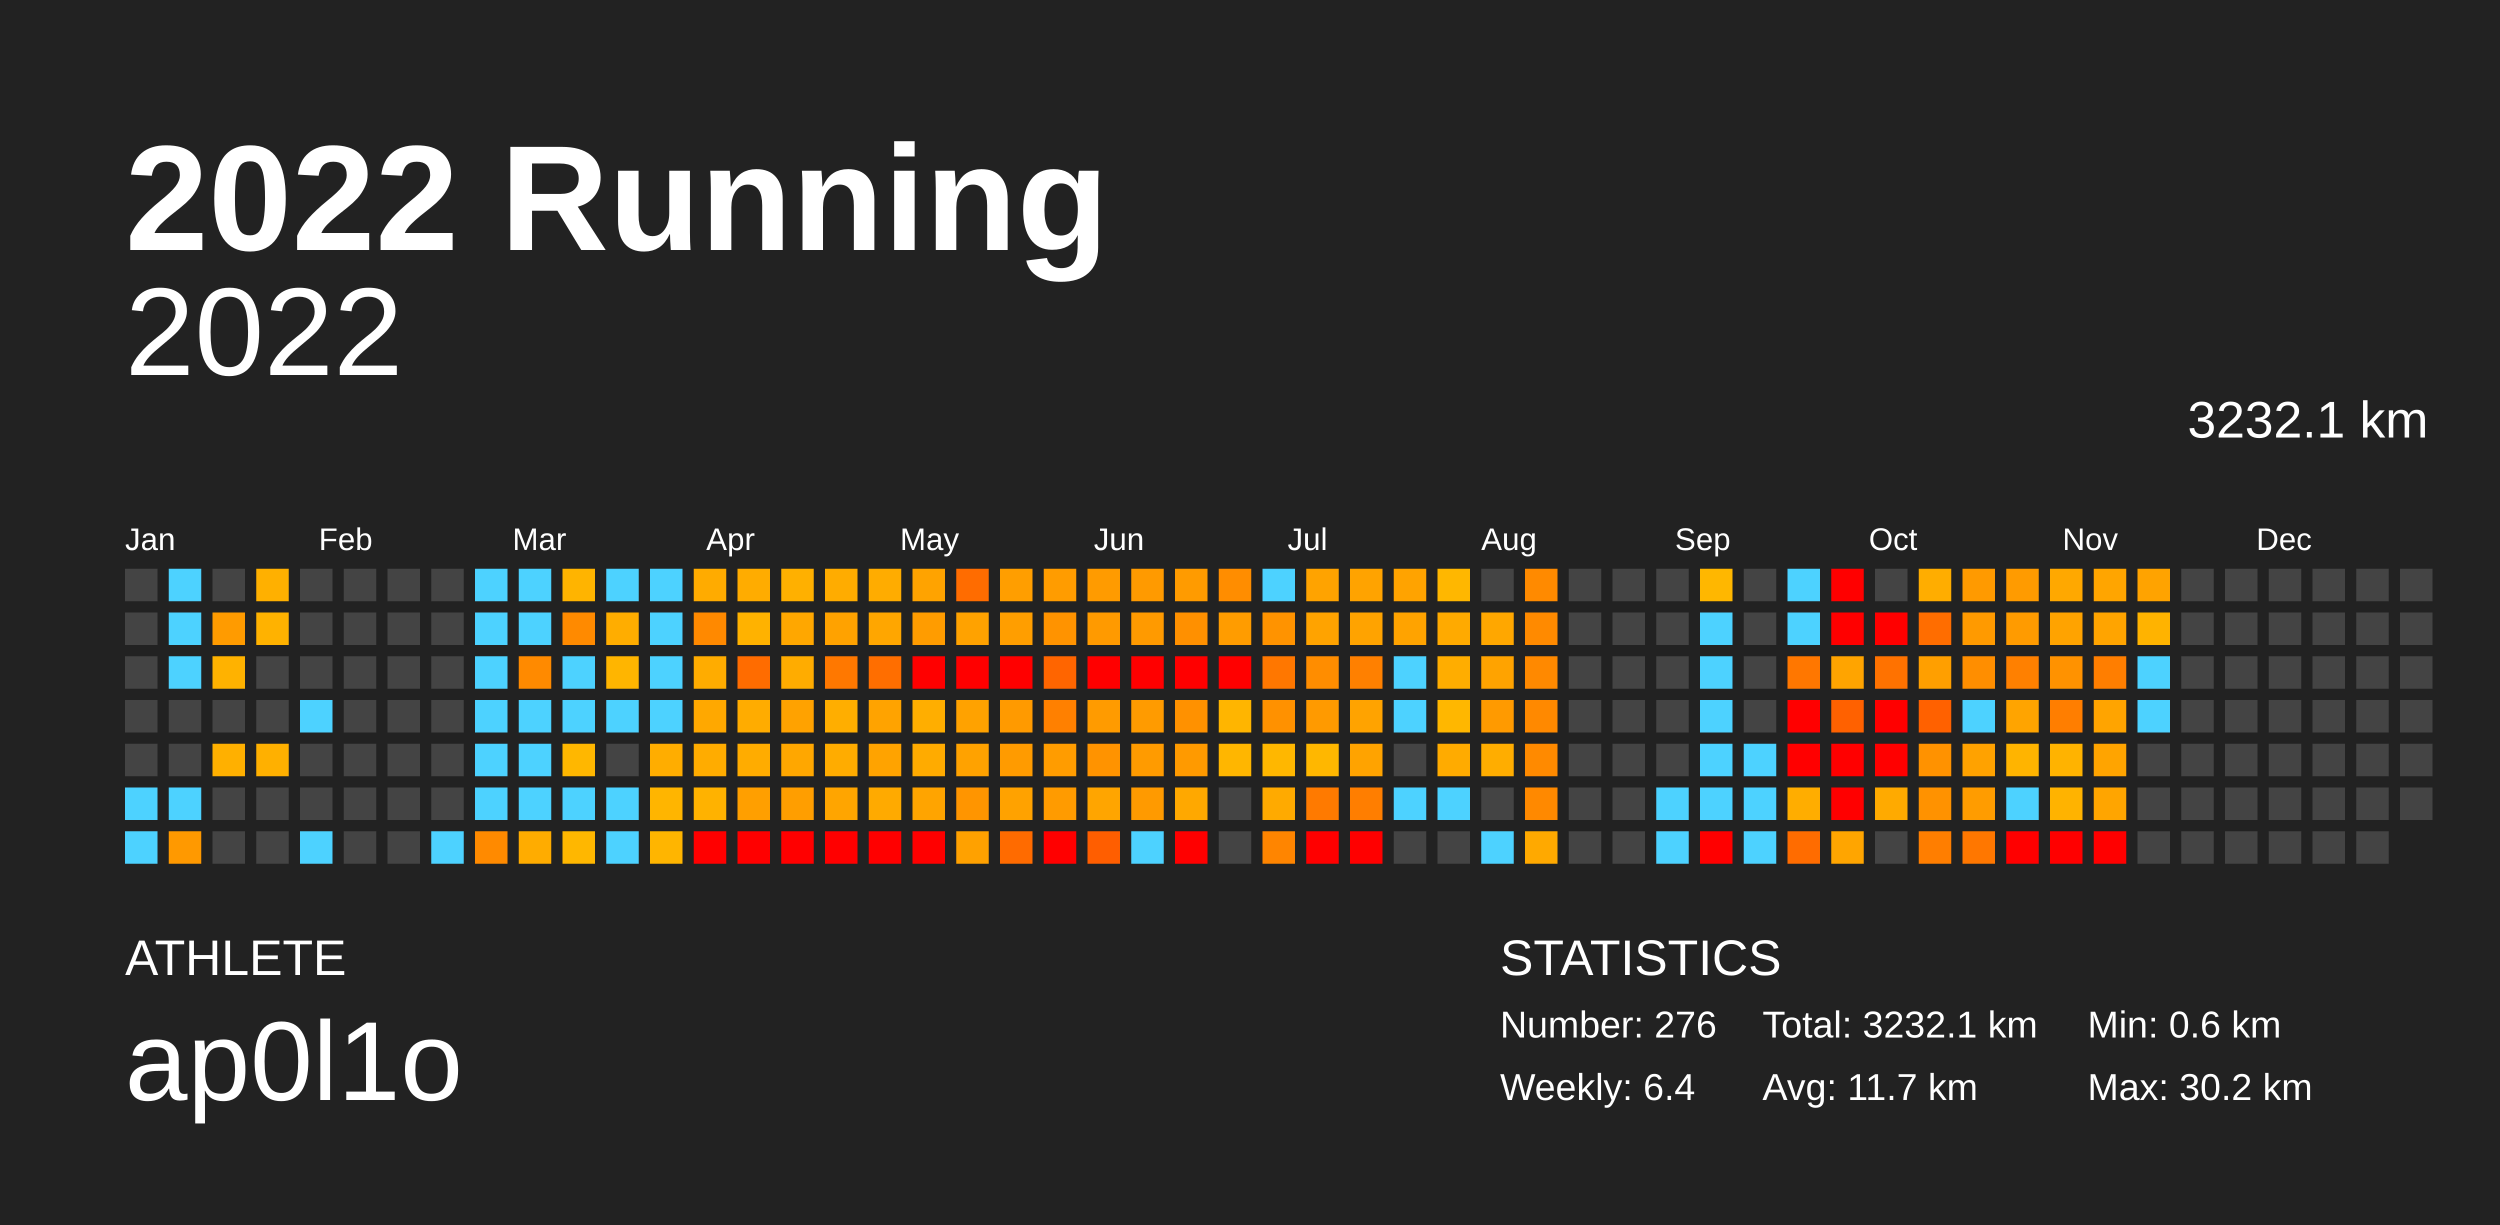
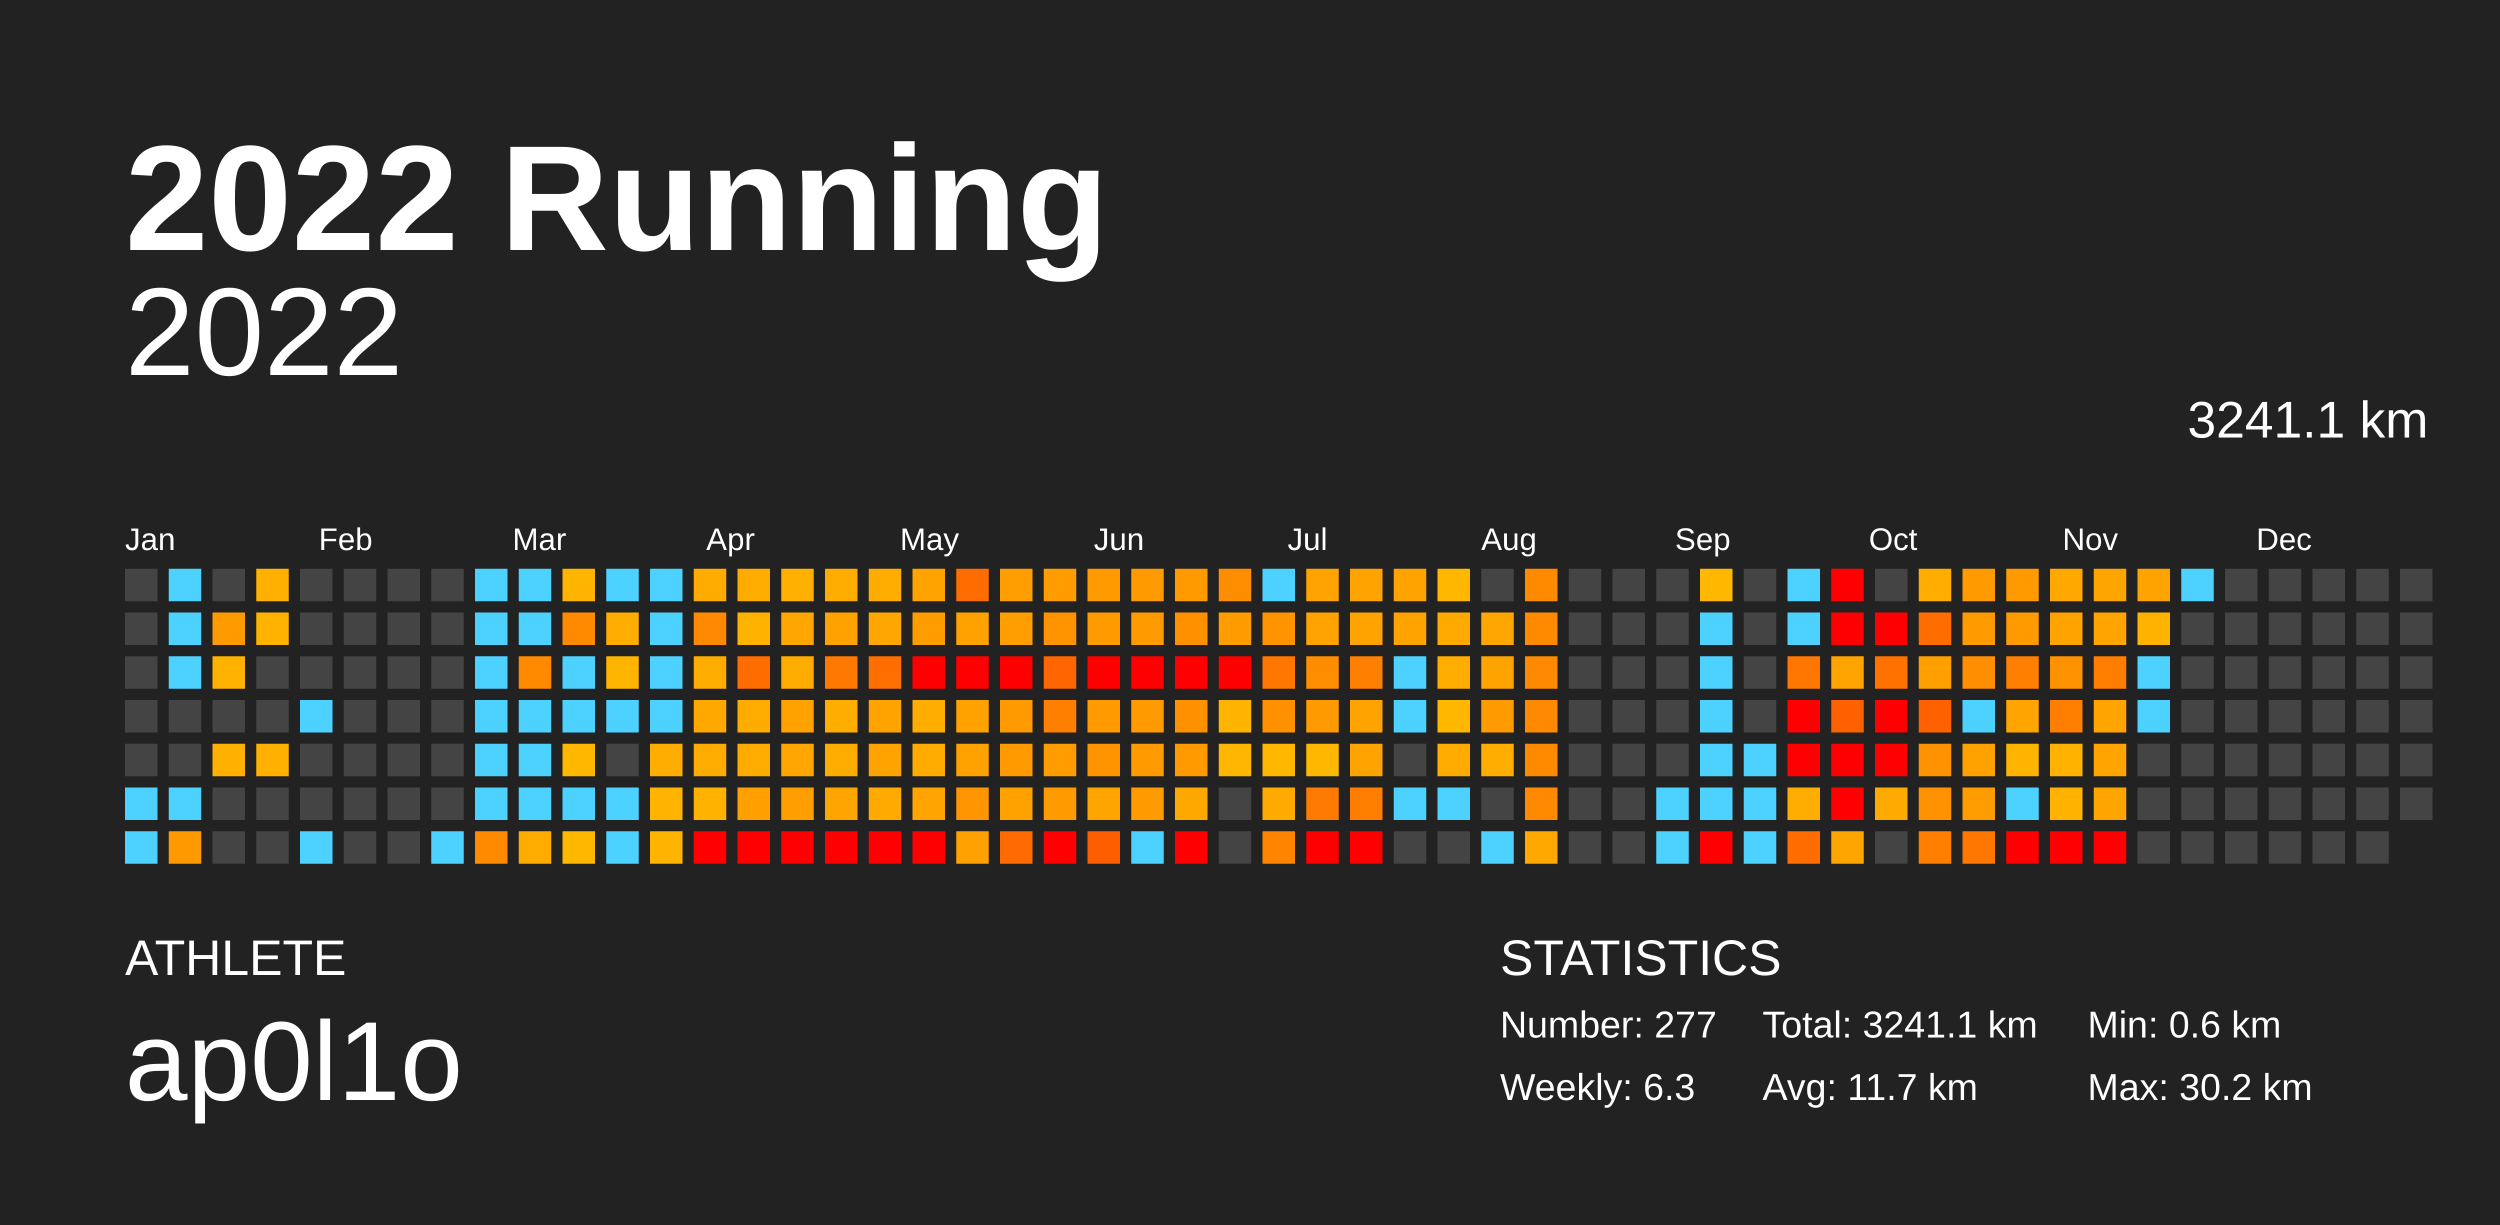
<svg xmlns="http://www.w3.org/2000/svg" baseProfile="full" height="98mm" version="1.1" viewBox="0,0,200,98" width="200mm">
  <defs />
  <rect fill="#222222" height="98" width="200" x="0" y="0" />
  <text fill="#FFFFFF" style="font-size:12px; font-family:Arial; font-weight:bold;" x="10" y="20">2022 Running</text>
  <text fill="#FFFFFF" style="font-size:4px; font-family:Arial" x="10" y="78">ATHLETE</text>
  <text fill="#FFFFFF" style="font-size:9px; font-family:Arial" x="10" y="88">ap0l1o</text>
  <text fill="#FFFFFF" style="font-size:4px; font-family:Arial" x="120" y="78">STATISTICS</text>
-   <text fill="#FFFFFF" style="font-size:3px; font-family:Arial" x="120" y="83">Number: 276</text>
-   <text fill="#FFFFFF" style="font-size:3px; font-family:Arial" x="120" y="88">Weekly: 6.4</text>
-   <text fill="#FFFFFF" style="font-size:3px; font-family:Arial" x="141" y="83">Total: 3232.1 km</text>
+   <text fill="#FFFFFF" style="font-size:3px; font-family:Arial" x="120" y="83">Number: 277</text>
+   <text fill="#FFFFFF" style="font-size:3px; font-family:Arial" x="120" y="88">Weekly: 6.3</text>
+   <text fill="#FFFFFF" style="font-size:3px; font-family:Arial" x="141" y="83">Total: 3241.1 km</text>
  <text fill="#FFFFFF" style="font-size:3px; font-family:Arial" x="141" y="88">Avg: 11.7 km</text>
  <text fill="#FFFFFF" style="font-size:3px; font-family:Arial" x="167" y="83">Min: 0.6 km</text>
  <text fill="#FFFFFF" style="font-size:3px; font-family:Arial" x="167" y="88">Max: 30.2 km</text>
  <text alignment-baseline="hanging" fill="#FFFFFF" style="font-size:10.0px; font-family:Arial;" x="10" y="30">2022</text>
-   <text alignment-baseline="hanging" fill="#FFFFFF" style="font-size:4.125px; font-family:Arial;" x="175" y="35">3232.1 km</text>
+   <text alignment-baseline="hanging" fill="#FFFFFF" style="font-size:4.125px; font-family:Arial;" x="175" y="35">3241.1 km</text>
  <text fill="#FFFFFF" style="font-size:2.5px; font-family:Arial" x="10.0" y="44">Jan</text>
  <text fill="#FFFFFF" style="font-size:2.5px; font-family:Arial" x="25.5" y="44">Feb</text>
  <text fill="#FFFFFF" style="font-size:2.5px; font-family:Arial" x="41.0" y="44">Mar</text>
  <text fill="#FFFFFF" style="font-size:2.5px; font-family:Arial" x="56.5" y="44">Apr</text>
  <text fill="#FFFFFF" style="font-size:2.5px; font-family:Arial" x="72.0" y="44">May</text>
  <text fill="#FFFFFF" style="font-size:2.5px; font-family:Arial" x="87.5" y="44">Jun</text>
  <text fill="#FFFFFF" style="font-size:2.5px; font-family:Arial" x="103.0" y="44">Jul</text>
  <text fill="#FFFFFF" style="font-size:2.5px; font-family:Arial" x="118.5" y="44">Aug</text>
  <text fill="#FFFFFF" style="font-size:2.5px; font-family:Arial" x="134.0" y="44">Sep</text>
  <text fill="#FFFFFF" style="font-size:2.5px; font-family:Arial" x="149.5" y="44">Oct</text>
  <text fill="#FFFFFF" style="font-size:2.5px; font-family:Arial" x="165.0" y="44">Nov</text>
  <text fill="#FFFFFF" style="font-size:2.5px; font-family:Arial" x="180.5" y="44">Dec</text>
  <rect fill="#444444" height="2.6" width="2.6" x="10.0" y="45.5" />
  <rect fill="#444444" height="2.6" width="2.6" x="10.0" y="49.0" />
  <rect fill="#444444" height="2.6" width="2.6" x="10.0" y="52.5" />
  <rect fill="#444444" height="2.6" width="2.6" x="10.0" y="56.0" />
  <rect fill="#444444" height="2.6" width="2.6" x="10.0" y="59.5" />
  <rect fill="#4dd2ff" height="2.6" width="2.6" x="10.0" y="63.0" />
  <rect fill="#4dd2ff" height="2.6" width="2.6" x="10.0" y="66.5" />
  <rect fill="#4dd2ff" height="2.6" width="2.6" x="13.5" y="45.5" />
  <rect fill="#4dd2ff" height="2.6" width="2.6" x="13.5" y="49.0" />
  <rect fill="#4dd2ff" height="2.6" width="2.6" x="13.5" y="52.5" />
  <rect fill="#444444" height="2.6" width="2.6" x="13.5" y="56.0" />
  <rect fill="#444444" height="2.6" width="2.6" x="13.5" y="59.5" />
  <rect fill="#4dd2ff" height="2.6" width="2.6" x="13.5" y="63.0" />
  <rect fill="#ff9900" height="2.6" width="2.6" x="13.5" y="66.5" />
  <rect fill="#444444" height="2.6" width="2.6" x="17.0" y="45.5" />
  <rect fill="#ff9b00" height="2.6" width="2.6" x="17.0" y="49.0" />
  <rect fill="#ffb200" height="2.6" width="2.6" x="17.0" y="52.5" />
  <rect fill="#444444" height="2.6" width="2.6" x="17.0" y="56.0" />
  <rect fill="#ffb000" height="2.6" width="2.6" x="17.0" y="59.5" />
  <rect fill="#444444" height="2.6" width="2.6" x="17.0" y="63.0" />
  <rect fill="#444444" height="2.6" width="2.6" x="17.0" y="66.5" />
  <rect fill="#ffb000" height="2.6" width="2.6" x="20.5" y="45.5" />
  <rect fill="#ffb200" height="2.6" width="2.6" x="20.5" y="49.0" />
  <rect fill="#444444" height="2.6" width="2.6" x="20.5" y="52.5" />
  <rect fill="#444444" height="2.6" width="2.6" x="20.5" y="56.0" />
  <rect fill="#ffb000" height="2.6" width="2.6" x="20.5" y="59.5" />
  <rect fill="#444444" height="2.6" width="2.6" x="20.5" y="63.0" />
  <rect fill="#444444" height="2.6" width="2.6" x="20.5" y="66.5" />
  <rect fill="#444444" height="2.6" width="2.6" x="24.0" y="45.5" />
  <rect fill="#444444" height="2.6" width="2.6" x="24.0" y="49.0" />
  <rect fill="#444444" height="2.6" width="2.6" x="24.0" y="52.5" />
  <rect fill="#4dd2ff" height="2.6" width="2.6" x="24.0" y="56.0" />
  <rect fill="#444444" height="2.6" width="2.6" x="24.0" y="59.5" />
  <rect fill="#444444" height="2.6" width="2.6" x="24.0" y="63.0" />
  <rect fill="#4dd2ff" height="2.6" width="2.6" x="24.0" y="66.5" />
  <rect fill="#444444" height="2.6" width="2.6" x="27.5" y="45.5" />
  <rect fill="#444444" height="2.6" width="2.6" x="27.5" y="49.0" />
  <rect fill="#444444" height="2.6" width="2.6" x="27.5" y="52.5" />
  <rect fill="#444444" height="2.6" width="2.6" x="27.5" y="56.0" />
  <rect fill="#444444" height="2.6" width="2.6" x="27.5" y="59.5" />
  <rect fill="#444444" height="2.6" width="2.6" x="27.5" y="63.0" />
  <rect fill="#444444" height="2.6" width="2.6" x="27.5" y="66.5" />
  <rect fill="#444444" height="2.6" width="2.6" x="31.0" y="45.5" />
  <rect fill="#444444" height="2.6" width="2.6" x="31.0" y="49.0" />
  <rect fill="#444444" height="2.6" width="2.6" x="31.0" y="52.5" />
  <rect fill="#444444" height="2.6" width="2.6" x="31.0" y="56.0" />
  <rect fill="#444444" height="2.6" width="2.6" x="31.0" y="59.5" />
  <rect fill="#444444" height="2.6" width="2.6" x="31.0" y="63.0" />
  <rect fill="#444444" height="2.6" width="2.6" x="31.0" y="66.5" />
  <rect fill="#444444" height="2.6" width="2.6" x="34.5" y="45.5" />
  <rect fill="#444444" height="2.6" width="2.6" x="34.5" y="49.0" />
  <rect fill="#444444" height="2.6" width="2.6" x="34.5" y="52.5" />
  <rect fill="#444444" height="2.6" width="2.6" x="34.5" y="56.0" />
  <rect fill="#444444" height="2.6" width="2.6" x="34.5" y="59.5" />
  <rect fill="#444444" height="2.6" width="2.6" x="34.5" y="63.0" />
  <rect fill="#4dd2ff" height="2.6" width="2.6" x="34.5" y="66.5" />
  <rect fill="#4dd2ff" height="2.6" width="2.6" x="38.0" y="45.5" />
  <rect fill="#4dd2ff" height="2.6" width="2.6" x="38.0" y="49.0" />
  <rect fill="#4dd2ff" height="2.6" width="2.6" x="38.0" y="52.5" />
  <rect fill="#4dd2ff" height="2.6" width="2.6" x="38.0" y="56.0" />
  <rect fill="#4dd2ff" height="2.6" width="2.6" x="38.0" y="59.5" />
  <rect fill="#4dd2ff" height="2.6" width="2.6" x="38.0" y="63.0" />
  <rect fill="#ff8a00" height="2.6" width="2.6" x="38.0" y="66.5" />
  <rect fill="#4dd2ff" height="2.6" width="2.6" x="41.5" y="45.5" />
  <rect fill="#4dd2ff" height="2.6" width="2.6" x="41.5" y="49.0" />
  <rect fill="#ff8a00" height="2.6" width="2.6" x="41.5" y="52.5" />
  <rect fill="#4dd2ff" height="2.6" width="2.6" x="41.5" y="56.0" />
  <rect fill="#4dd2ff" height="2.6" width="2.6" x="41.5" y="59.5" />
  <rect fill="#4dd2ff" height="2.6" width="2.6" x="41.5" y="63.0" />
  <rect fill="#ffac00" height="2.6" width="2.6" x="41.5" y="66.5" />
  <rect fill="#ffb400" height="2.6" width="2.6" x="45.0" y="45.5" />
  <rect fill="#ff8a00" height="2.6" width="2.6" x="45.0" y="49.0" />
  <rect fill="#4dd2ff" height="2.6" width="2.6" x="45.0" y="52.5" />
  <rect fill="#4dd2ff" height="2.6" width="2.6" x="45.0" y="56.0" />
  <rect fill="#ffb700" height="2.6" width="2.6" x="45.0" y="59.5" />
  <rect fill="#4dd2ff" height="2.6" width="2.6" x="45.0" y="63.0" />
  <rect fill="#ffb700" height="2.6" width="2.6" x="45.0" y="66.5" />
  <rect fill="#4dd2ff" height="2.6" width="2.6" x="48.5" y="45.5" />
  <rect fill="#ffad00" height="2.6" width="2.6" x="48.5" y="49.0" />
  <rect fill="#ffb500" height="2.6" width="2.6" x="48.5" y="52.5" />
  <rect fill="#4dd2ff" height="2.6" width="2.6" x="48.5" y="56.0" />
  <rect fill="#444444" height="2.6" width="2.6" x="48.5" y="59.5" />
  <rect fill="#4dd2ff" height="2.6" width="2.6" x="48.5" y="63.0" />
  <rect fill="#4dd2ff" height="2.6" width="2.6" x="48.5" y="66.5" />
  <rect fill="#4dd2ff" height="2.6" width="2.6" x="52.0" y="45.5" />
  <rect fill="#4dd2ff" height="2.6" width="2.6" x="52.0" y="49.0" />
  <rect fill="#4dd2ff" height="2.6" width="2.6" x="52.0" y="52.5" />
  <rect fill="#4dd2ff" height="2.6" width="2.6" x="52.0" y="56.0" />
  <rect fill="#ffad00" height="2.6" width="2.6" x="52.0" y="59.5" />
  <rect fill="#ffb500" height="2.6" width="2.6" x="52.0" y="63.0" />
  <rect fill="#ffb500" height="2.6" width="2.6" x="52.0" y="66.5" />
  <rect fill="#ffab00" height="2.6" width="2.6" x="55.5" y="45.5" />
  <rect fill="#ff8900" height="2.6" width="2.6" x="55.5" y="49.0" />
  <rect fill="#ffac00" height="2.6" width="2.6" x="55.5" y="52.5" />
  <rect fill="#ffa800" height="2.6" width="2.6" x="55.5" y="56.0" />
  <rect fill="#ffac00" height="2.6" width="2.6" x="55.5" y="59.5" />
  <rect fill="#ffb200" height="2.6" width="2.6" x="55.5" y="63.0" />
  <rect fill="red" height="2.6" width="2.6" x="55.5" y="66.5" />
  <rect fill="#ffac00" height="2.6" width="2.6" x="59.0" y="45.5" />
  <rect fill="#ffb200" height="2.6" width="2.6" x="59.0" y="49.0" />
  <rect fill="#ff6c00" height="2.6" width="2.6" x="59.0" y="52.5" />
  <rect fill="#ffac00" height="2.6" width="2.6" x="59.0" y="56.0" />
  <rect fill="#ffac00" height="2.6" width="2.6" x="59.0" y="59.5" />
  <rect fill="#ff9f00" height="2.6" width="2.6" x="59.0" y="63.0" />
  <rect fill="red" height="2.6" width="2.6" x="59.0" y="66.5" />
  <rect fill="#ffb000" height="2.6" width="2.6" x="62.5" y="45.5" />
  <rect fill="#ffa700" height="2.6" width="2.6" x="62.5" y="49.0" />
  <rect fill="#ffac00" height="2.6" width="2.6" x="62.5" y="52.5" />
  <rect fill="#ffa200" height="2.6" width="2.6" x="62.5" y="56.0" />
  <rect fill="#ffa700" height="2.6" width="2.6" x="62.5" y="59.5" />
  <rect fill="#ff9e00" height="2.6" width="2.6" x="62.5" y="63.0" />
  <rect fill="red" height="2.6" width="2.6" x="62.5" y="66.5" />
  <rect fill="#ffac00" height="2.6" width="2.6" x="66.0" y="45.5" />
  <rect fill="#ffa200" height="2.6" width="2.6" x="66.0" y="49.0" />
  <rect fill="#ff7800" height="2.6" width="2.6" x="66.0" y="52.5" />
  <rect fill="#ffae00" height="2.6" width="2.6" x="66.0" y="56.0" />
  <rect fill="#ffac00" height="2.6" width="2.6" x="66.0" y="59.5" />
  <rect fill="#ffa500" height="2.6" width="2.6" x="66.0" y="63.0" />
  <rect fill="red" height="2.6" width="2.6" x="66.0" y="66.5" />
  <rect fill="#ffac00" height="2.6" width="2.6" x="69.5" y="45.5" />
  <rect fill="#ffa600" height="2.6" width="2.6" x="69.5" y="49.0" />
  <rect fill="#ff6e00" height="2.6" width="2.6" x="69.5" y="52.5" />
  <rect fill="#ffa300" height="2.6" width="2.6" x="69.5" y="56.0" />
  <rect fill="#ffa300" height="2.6" width="2.6" x="69.5" y="59.5" />
  <rect fill="#ffaa00" height="2.6" width="2.6" x="69.5" y="63.0" />
  <rect fill="red" height="2.6" width="2.6" x="69.5" y="66.5" />
  <rect fill="#ffa300" height="2.6" width="2.6" x="73.0" y="45.5" />
  <rect fill="#ff9c00" height="2.6" width="2.6" x="73.0" y="49.0" />
  <rect fill="red" height="2.6" width="2.6" x="73.0" y="52.5" />
  <rect fill="#ffae00" height="2.6" width="2.6" x="73.0" y="56.0" />
  <rect fill="#ffab00" height="2.6" width="2.6" x="73.0" y="59.5" />
  <rect fill="#ffa400" height="2.6" width="2.6" x="73.0" y="63.0" />
  <rect fill="red" height="2.6" width="2.6" x="73.0" y="66.5" />
  <rect fill="#ff6c00" height="2.6" width="2.6" x="76.5" y="45.5" />
  <rect fill="#ffa200" height="2.6" width="2.6" x="76.5" y="49.0" />
  <rect fill="red" height="2.6" width="2.6" x="76.5" y="52.5" />
  <rect fill="#ffa200" height="2.6" width="2.6" x="76.5" y="56.0" />
  <rect fill="#ffa200" height="2.6" width="2.6" x="76.5" y="59.5" />
  <rect fill="#ff9500" height="2.6" width="2.6" x="76.5" y="63.0" />
  <rect fill="#ffa100" height="2.6" width="2.6" x="76.5" y="66.5" />
  <rect fill="#ff9e00" height="2.6" width="2.6" x="80.0" y="45.5" />
  <rect fill="#ff9e00" height="2.6" width="2.6" x="80.0" y="49.0" />
  <rect fill="red" height="2.6" width="2.6" x="80.0" y="52.5" />
  <rect fill="#ff9a00" height="2.6" width="2.6" x="80.0" y="56.0" />
  <rect fill="#ff9b00" height="2.6" width="2.6" x="80.0" y="59.5" />
  <rect fill="#ffa200" height="2.6" width="2.6" x="80.0" y="63.0" />
  <rect fill="#ff6b00" height="2.6" width="2.6" x="80.0" y="66.5" />
  <rect fill="#ff9c00" height="2.6" width="2.6" x="83.5" y="45.5" />
  <rect fill="#ff9300" height="2.6" width="2.6" x="83.5" y="49.0" />
  <rect fill="#ff6500" height="2.6" width="2.6" x="83.5" y="52.5" />
  <rect fill="#ff8000" height="2.6" width="2.6" x="83.5" y="56.0" />
  <rect fill="#ff9c00" height="2.6" width="2.6" x="83.5" y="59.5" />
  <rect fill="#ff9b00" height="2.6" width="2.6" x="83.5" y="63.0" />
  <rect fill="red" height="2.6" width="2.6" x="83.5" y="66.5" />
  <rect fill="#ff9b00" height="2.6" width="2.6" x="87.0" y="45.5" />
  <rect fill="#ff9a00" height="2.6" width="2.6" x="87.0" y="49.0" />
  <rect fill="red" height="2.6" width="2.6" x="87.0" y="52.5" />
  <rect fill="#ff9b00" height="2.6" width="2.6" x="87.0" y="56.0" />
  <rect fill="#ff9300" height="2.6" width="2.6" x="87.0" y="59.5" />
  <rect fill="#ffa500" height="2.6" width="2.6" x="87.0" y="63.0" />
  <rect fill="#ff5e00" height="2.6" width="2.6" x="87.0" y="66.5" />
  <rect fill="#ff9a00" height="2.6" width="2.6" x="90.5" y="45.5" />
  <rect fill="#ff9a00" height="2.6" width="2.6" x="90.5" y="49.0" />
  <rect fill="red" height="2.6" width="2.6" x="90.5" y="52.5" />
  <rect fill="#ff9b00" height="2.6" width="2.6" x="90.5" y="56.0" />
  <rect fill="#ff9b00" height="2.6" width="2.6" x="90.5" y="59.5" />
  <rect fill="#ff9a00" height="2.6" width="2.6" x="90.5" y="63.0" />
  <rect fill="#4dd2ff" height="2.6" width="2.6" x="90.5" y="66.5" />
  <rect fill="#ff9b00" height="2.6" width="2.6" x="94.0" y="45.5" />
  <rect fill="#ff9000" height="2.6" width="2.6" x="94.0" y="49.0" />
  <rect fill="red" height="2.6" width="2.6" x="94.0" y="52.5" />
  <rect fill="#ff9100" height="2.6" width="2.6" x="94.0" y="56.0" />
  <rect fill="#ff9a00" height="2.6" width="2.6" x="94.0" y="59.5" />
  <rect fill="#ffa800" height="2.6" width="2.6" x="94.0" y="63.0" />
  <rect fill="red" height="2.6" width="2.6" x="94.0" y="66.5" />
  <rect fill="#ff8d00" height="2.6" width="2.6" x="97.5" y="45.5" />
  <rect fill="#ff9c00" height="2.6" width="2.6" x="97.5" y="49.0" />
  <rect fill="red" height="2.6" width="2.6" x="97.5" y="52.5" />
  <rect fill="#ffb500" height="2.6" width="2.6" x="97.5" y="56.0" />
  <rect fill="#ffb600" height="2.6" width="2.6" x="97.5" y="59.5" />
  <rect fill="#444444" height="2.6" width="2.6" x="97.5" y="63.0" />
  <rect fill="#444444" height="2.6" width="2.6" x="97.5" y="66.5" />
  <rect fill="#4dd2ff" height="2.6" width="2.6" x="101.0" y="45.5" />
  <rect fill="#ff9300" height="2.6" width="2.6" x="101.0" y="49.0" />
  <rect fill="#ff7700" height="2.6" width="2.6" x="101.0" y="52.5" />
  <rect fill="#ff9100" height="2.6" width="2.6" x="101.0" y="56.0" />
  <rect fill="#ffb700" height="2.6" width="2.6" x="101.0" y="59.5" />
  <rect fill="#ffaa00" height="2.6" width="2.6" x="101.0" y="63.0" />
  <rect fill="#ff8500" height="2.6" width="2.6" x="101.0" y="66.5" />
  <rect fill="#ffa300" height="2.6" width="2.6" x="104.5" y="45.5" />
  <rect fill="#ffa300" height="2.6" width="2.6" x="104.5" y="49.0" />
  <rect fill="#ff8d00" height="2.6" width="2.6" x="104.5" y="52.5" />
  <rect fill="#ff9a00" height="2.6" width="2.6" x="104.5" y="56.0" />
  <rect fill="#ffb700" height="2.6" width="2.6" x="104.5" y="59.5" />
  <rect fill="#ff7a00" height="2.6" width="2.6" x="104.5" y="63.0" />
  <rect fill="red" height="2.6" width="2.6" x="104.5" y="66.5" />
  <rect fill="#ffa300" height="2.6" width="2.6" x="108.0" y="45.5" />
  <rect fill="#ffa300" height="2.6" width="2.6" x="108.0" y="49.0" />
  <rect fill="#ff8000" height="2.6" width="2.6" x="108.0" y="52.5" />
  <rect fill="#ffa300" height="2.6" width="2.6" x="108.0" y="56.0" />
  <rect fill="#ffa300" height="2.6" width="2.6" x="108.0" y="59.5" />
  <rect fill="#ff7e00" height="2.6" width="2.6" x="108.0" y="63.0" />
  <rect fill="red" height="2.6" width="2.6" x="108.0" y="66.5" />
  <rect fill="#ffa300" height="2.6" width="2.6" x="111.5" y="45.5" />
  <rect fill="#ffa300" height="2.6" width="2.6" x="111.5" y="49.0" />
  <rect fill="#4dd2ff" height="2.6" width="2.6" x="111.5" y="52.5" />
  <rect fill="#4dd2ff" height="2.6" width="2.6" x="111.5" y="56.0" />
  <rect fill="#444444" height="2.6" width="2.6" x="111.5" y="59.5" />
  <rect fill="#4dd2ff" height="2.6" width="2.6" x="111.5" y="63.0" />
  <rect fill="#444444" height="2.6" width="2.6" x="111.5" y="66.5" />
  <rect fill="#ffb700" height="2.6" width="2.6" x="115.0" y="45.5" />
  <rect fill="#ffaa00" height="2.6" width="2.6" x="115.0" y="49.0" />
  <rect fill="#ffad00" height="2.6" width="2.6" x="115.0" y="52.5" />
  <rect fill="#ffb700" height="2.6" width="2.6" x="115.0" y="56.0" />
  <rect fill="#ffab00" height="2.6" width="2.6" x="115.0" y="59.5" />
  <rect fill="#4dd2ff" height="2.6" width="2.6" x="115.0" y="63.0" />
  <rect fill="#444444" height="2.6" width="2.6" x="115.0" y="66.5" />
  <rect fill="#444444" height="2.6" width="2.6" x="118.5" y="45.5" />
  <rect fill="#ffa700" height="2.6" width="2.6" x="118.5" y="49.0" />
  <rect fill="#ffa300" height="2.6" width="2.6" x="118.5" y="52.5" />
  <rect fill="#ff9a00" height="2.6" width="2.6" x="118.5" y="56.0" />
  <rect fill="#ffad00" height="2.6" width="2.6" x="118.5" y="59.5" />
  <rect fill="#444444" height="2.6" width="2.6" x="118.5" y="63.0" />
  <rect fill="#4dd2ff" height="2.6" width="2.6" x="118.5" y="66.5" />
  <rect fill="#ff8a00" height="2.6" width="2.6" x="122.0" y="45.5" />
  <rect fill="#ff8a00" height="2.6" width="2.6" x="122.0" y="49.0" />
  <rect fill="#ff8900" height="2.6" width="2.6" x="122.0" y="52.5" />
  <rect fill="#ff8900" height="2.6" width="2.6" x="122.0" y="56.0" />
  <rect fill="#ff8a00" height="2.6" width="2.6" x="122.0" y="59.5" />
  <rect fill="#ff8900" height="2.6" width="2.6" x="122.0" y="63.0" />
  <rect fill="#ffa900" height="2.6" width="2.6" x="122.0" y="66.5" />
  <rect fill="#444444" height="2.6" width="2.6" x="125.5" y="45.5" />
  <rect fill="#444444" height="2.6" width="2.6" x="125.5" y="49.0" />
  <rect fill="#444444" height="2.6" width="2.6" x="125.5" y="52.5" />
  <rect fill="#444444" height="2.6" width="2.6" x="125.5" y="56.0" />
  <rect fill="#444444" height="2.6" width="2.6" x="125.5" y="59.5" />
  <rect fill="#444444" height="2.6" width="2.6" x="125.5" y="63.0" />
  <rect fill="#444444" height="2.6" width="2.6" x="125.5" y="66.5" />
  <rect fill="#444444" height="2.6" width="2.6" x="129.0" y="45.5" />
  <rect fill="#444444" height="2.6" width="2.6" x="129.0" y="49.0" />
  <rect fill="#444444" height="2.6" width="2.6" x="129.0" y="52.5" />
  <rect fill="#444444" height="2.6" width="2.6" x="129.0" y="56.0" />
  <rect fill="#444444" height="2.6" width="2.6" x="129.0" y="59.5" />
  <rect fill="#444444" height="2.6" width="2.6" x="129.0" y="63.0" />
  <rect fill="#444444" height="2.6" width="2.6" x="129.0" y="66.5" />
  <rect fill="#444444" height="2.6" width="2.6" x="132.5" y="45.5" />
  <rect fill="#444444" height="2.6" width="2.6" x="132.5" y="49.0" />
  <rect fill="#444444" height="2.6" width="2.6" x="132.5" y="52.5" />
  <rect fill="#444444" height="2.6" width="2.6" x="132.5" y="56.0" />
  <rect fill="#444444" height="2.6" width="2.6" x="132.5" y="59.5" />
  <rect fill="#4dd2ff" height="2.6" width="2.6" x="132.5" y="63.0" />
  <rect fill="#4dd2ff" height="2.6" width="2.6" x="132.5" y="66.5" />
  <rect fill="#ffb700" height="2.6" width="2.6" x="136.0" y="45.5" />
  <rect fill="#4dd2ff" height="2.6" width="2.6" x="136.0" y="49.0" />
  <rect fill="#4dd2ff" height="2.6" width="2.6" x="136.0" y="52.5" />
  <rect fill="#4dd2ff" height="2.6" width="2.6" x="136.0" y="56.0" />
  <rect fill="#4dd2ff" height="2.6" width="2.6" x="136.0" y="59.5" />
  <rect fill="#4dd2ff" height="2.6" width="2.6" x="136.0" y="63.0" />
  <rect fill="red" height="2.6" width="2.6" x="136.0" y="66.5" />
  <rect fill="#444444" height="2.6" width="2.6" x="139.5" y="45.5" />
  <rect fill="#444444" height="2.6" width="2.6" x="139.5" y="49.0" />
  <rect fill="#444444" height="2.6" width="2.6" x="139.5" y="52.5" />
  <rect fill="#444444" height="2.6" width="2.6" x="139.5" y="56.0" />
  <rect fill="#4dd2ff" height="2.6" width="2.6" x="139.5" y="59.5" />
  <rect fill="#4dd2ff" height="2.6" width="2.6" x="139.5" y="63.0" />
  <rect fill="#4dd2ff" height="2.6" width="2.6" x="139.5" y="66.5" />
  <rect fill="#4dd2ff" height="2.6" width="2.6" x="143.0" y="45.5" />
  <rect fill="#4dd2ff" height="2.6" width="2.6" x="143.0" y="49.0" />
  <rect fill="#ff7700" height="2.6" width="2.6" x="143.0" y="52.5" />
  <rect fill="red" height="2.6" width="2.6" x="143.0" y="56.0" />
  <rect fill="red" height="2.6" width="2.6" x="143.0" y="59.5" />
  <rect fill="#ffad00" height="2.6" width="2.6" x="143.0" y="63.0" />
  <rect fill="#ff6c00" height="2.6" width="2.6" x="143.0" y="66.5" />
  <rect fill="red" height="2.6" width="2.6" x="146.5" y="45.5" />
  <rect fill="red" height="2.6" width="2.6" x="146.5" y="49.0" />
  <rect fill="#ffa400" height="2.6" width="2.6" x="146.5" y="52.5" />
  <rect fill="#ff6100" height="2.6" width="2.6" x="146.5" y="56.0" />
  <rect fill="red" height="2.6" width="2.6" x="146.5" y="59.5" />
  <rect fill="red" height="2.6" width="2.6" x="146.5" y="63.0" />
  <rect fill="#ffa500" height="2.6" width="2.6" x="146.5" y="66.5" />
  <rect fill="#444444" height="2.6" width="2.6" x="150.0" y="45.5" />
  <rect fill="red" height="2.6" width="2.6" x="150.0" y="49.0" />
  <rect fill="#ff7200" height="2.6" width="2.6" x="150.0" y="52.5" />
  <rect fill="red" height="2.6" width="2.6" x="150.0" y="56.0" />
  <rect fill="red" height="2.6" width="2.6" x="150.0" y="59.5" />
  <rect fill="#ffaa00" height="2.6" width="2.6" x="150.0" y="63.0" />
  <rect fill="#444444" height="2.6" width="2.6" x="150.0" y="66.5" />
  <rect fill="#ffad00" height="2.6" width="2.6" x="153.5" y="45.5" />
  <rect fill="#ff6d00" height="2.6" width="2.6" x="153.5" y="49.0" />
  <rect fill="#ff9f00" height="2.6" width="2.6" x="153.5" y="52.5" />
  <rect fill="#ff6100" height="2.6" width="2.6" x="153.5" y="56.0" />
  <rect fill="#ff9200" height="2.6" width="2.6" x="153.5" y="59.5" />
  <rect fill="#ff9200" height="2.6" width="2.6" x="153.5" y="63.0" />
  <rect fill="#ff7e00" height="2.6" width="2.6" x="153.5" y="66.5" />
  <rect fill="#ff9a00" height="2.6" width="2.6" x="157.0" y="45.5" />
  <rect fill="#ff9a00" height="2.6" width="2.6" x="157.0" y="49.0" />
  <rect fill="#ff8e00" height="2.6" width="2.6" x="157.0" y="52.5" />
  <rect fill="#4dd2ff" height="2.6" width="2.6" x="157.0" y="56.0" />
  <rect fill="#ffa200" height="2.6" width="2.6" x="157.0" y="59.5" />
  <rect fill="#ff9c00" height="2.6" width="2.6" x="157.0" y="63.0" />
  <rect fill="#ff7700" height="2.6" width="2.6" x="157.0" y="66.5" />
  <rect fill="#ff9b00" height="2.6" width="2.6" x="160.5" y="45.5" />
  <rect fill="#ff9b00" height="2.6" width="2.6" x="160.5" y="49.0" />
  <rect fill="#ff8000" height="2.6" width="2.6" x="160.5" y="52.5" />
  <rect fill="#ffa400" height="2.6" width="2.6" x="160.5" y="56.0" />
  <rect fill="#ffb400" height="2.6" width="2.6" x="160.5" y="59.5" />
  <rect fill="#4dd2ff" height="2.6" width="2.6" x="160.5" y="63.0" />
  <rect fill="red" height="2.6" width="2.6" x="160.5" y="66.5" />
  <rect fill="#ffa800" height="2.6" width="2.6" x="164.0" y="45.5" />
  <rect fill="#ffa300" height="2.6" width="2.6" x="164.0" y="49.0" />
  <rect fill="#ff9200" height="2.6" width="2.6" x="164.0" y="52.5" />
  <rect fill="#ff7e00" height="2.6" width="2.6" x="164.0" y="56.0" />
  <rect fill="#ffb300" height="2.6" width="2.6" x="164.0" y="59.5" />
  <rect fill="#ffb300" height="2.6" width="2.6" x="164.0" y="63.0" />
  <rect fill="red" height="2.6" width="2.6" x="164.0" y="66.5" />
  <rect fill="#ffa500" height="2.6" width="2.6" x="167.5" y="45.5" />
  <rect fill="#ffa400" height="2.6" width="2.6" x="167.5" y="49.0" />
  <rect fill="#ff7e00" height="2.6" width="2.6" x="167.5" y="52.5" />
  <rect fill="#ffa400" height="2.6" width="2.6" x="167.5" y="56.0" />
  <rect fill="#ffa400" height="2.6" width="2.6" x="167.5" y="59.5" />
  <rect fill="#ffa500" height="2.6" width="2.6" x="167.5" y="63.0" />
  <rect fill="red" height="2.6" width="2.6" x="167.5" y="66.5" />
  <rect fill="#ffa300" height="2.6" width="2.6" x="171.0" y="45.5" />
  <rect fill="#ffb300" height="2.6" width="2.6" x="171.0" y="49.0" />
  <rect fill="#4dd2ff" height="2.6" width="2.6" x="171.0" y="52.5" />
  <rect fill="#4dd2ff" height="2.6" width="2.6" x="171.0" y="56.0" />
  <rect fill="#444444" height="2.6" width="2.6" x="171.0" y="59.5" />
  <rect fill="#444444" height="2.6" width="2.6" x="171.0" y="63.0" />
  <rect fill="#444444" height="2.6" width="2.6" x="171.0" y="66.5" />
-   <rect fill="#444444" height="2.6" width="2.6" x="174.5" y="45.5" />
+   <rect fill="#4dd2ff" height="2.6" width="2.6" x="174.5" y="45.5" />
  <rect fill="#444444" height="2.6" width="2.6" x="174.5" y="49.0" />
  <rect fill="#444444" height="2.6" width="2.6" x="174.5" y="52.5" />
  <rect fill="#444444" height="2.6" width="2.6" x="174.5" y="56.0" />
  <rect fill="#444444" height="2.6" width="2.6" x="174.5" y="59.5" />
  <rect fill="#444444" height="2.6" width="2.6" x="174.5" y="63.0" />
  <rect fill="#444444" height="2.6" width="2.6" x="174.5" y="66.5" />
  <rect fill="#444444" height="2.6" width="2.6" x="178.0" y="45.5" />
  <rect fill="#444444" height="2.6" width="2.6" x="178.0" y="49.0" />
  <rect fill="#444444" height="2.6" width="2.6" x="178.0" y="52.5" />
  <rect fill="#444444" height="2.6" width="2.6" x="178.0" y="56.0" />
  <rect fill="#444444" height="2.6" width="2.6" x="178.0" y="59.5" />
  <rect fill="#444444" height="2.6" width="2.6" x="178.0" y="63.0" />
  <rect fill="#444444" height="2.6" width="2.6" x="178.0" y="66.5" />
  <rect fill="#444444" height="2.6" width="2.6" x="181.5" y="45.5" />
  <rect fill="#444444" height="2.6" width="2.6" x="181.5" y="49.0" />
  <rect fill="#444444" height="2.6" width="2.6" x="181.5" y="52.5" />
  <rect fill="#444444" height="2.6" width="2.6" x="181.5" y="56.0" />
  <rect fill="#444444" height="2.6" width="2.6" x="181.5" y="59.5" />
  <rect fill="#444444" height="2.6" width="2.6" x="181.5" y="63.0" />
  <rect fill="#444444" height="2.6" width="2.6" x="181.5" y="66.5" />
  <rect fill="#444444" height="2.6" width="2.6" x="185.0" y="45.5" />
  <rect fill="#444444" height="2.6" width="2.6" x="185.0" y="49.0" />
  <rect fill="#444444" height="2.6" width="2.6" x="185.0" y="52.5" />
  <rect fill="#444444" height="2.6" width="2.6" x="185.0" y="56.0" />
  <rect fill="#444444" height="2.6" width="2.6" x="185.0" y="59.5" />
  <rect fill="#444444" height="2.6" width="2.6" x="185.0" y="63.0" />
  <rect fill="#444444" height="2.6" width="2.6" x="185.0" y="66.5" />
  <rect fill="#444444" height="2.6" width="2.6" x="188.5" y="45.5" />
  <rect fill="#444444" height="2.6" width="2.6" x="188.5" y="49.0" />
  <rect fill="#444444" height="2.6" width="2.6" x="188.5" y="52.5" />
  <rect fill="#444444" height="2.6" width="2.6" x="188.5" y="56.0" />
  <rect fill="#444444" height="2.6" width="2.6" x="188.5" y="59.5" />
  <rect fill="#444444" height="2.6" width="2.6" x="188.5" y="63.0" />
  <rect fill="#444444" height="2.6" width="2.6" x="188.5" y="66.5" />
  <rect fill="#444444" height="2.6" width="2.6" x="192.0" y="45.5" />
  <rect fill="#444444" height="2.6" width="2.6" x="192.0" y="49.0" />
  <rect fill="#444444" height="2.6" width="2.6" x="192.0" y="52.5" />
  <rect fill="#444444" height="2.6" width="2.6" x="192.0" y="56.0" />
  <rect fill="#444444" height="2.6" width="2.6" x="192.0" y="59.5" />
  <rect fill="#444444" height="2.6" width="2.6" x="192.0" y="63.0" />
</svg>
